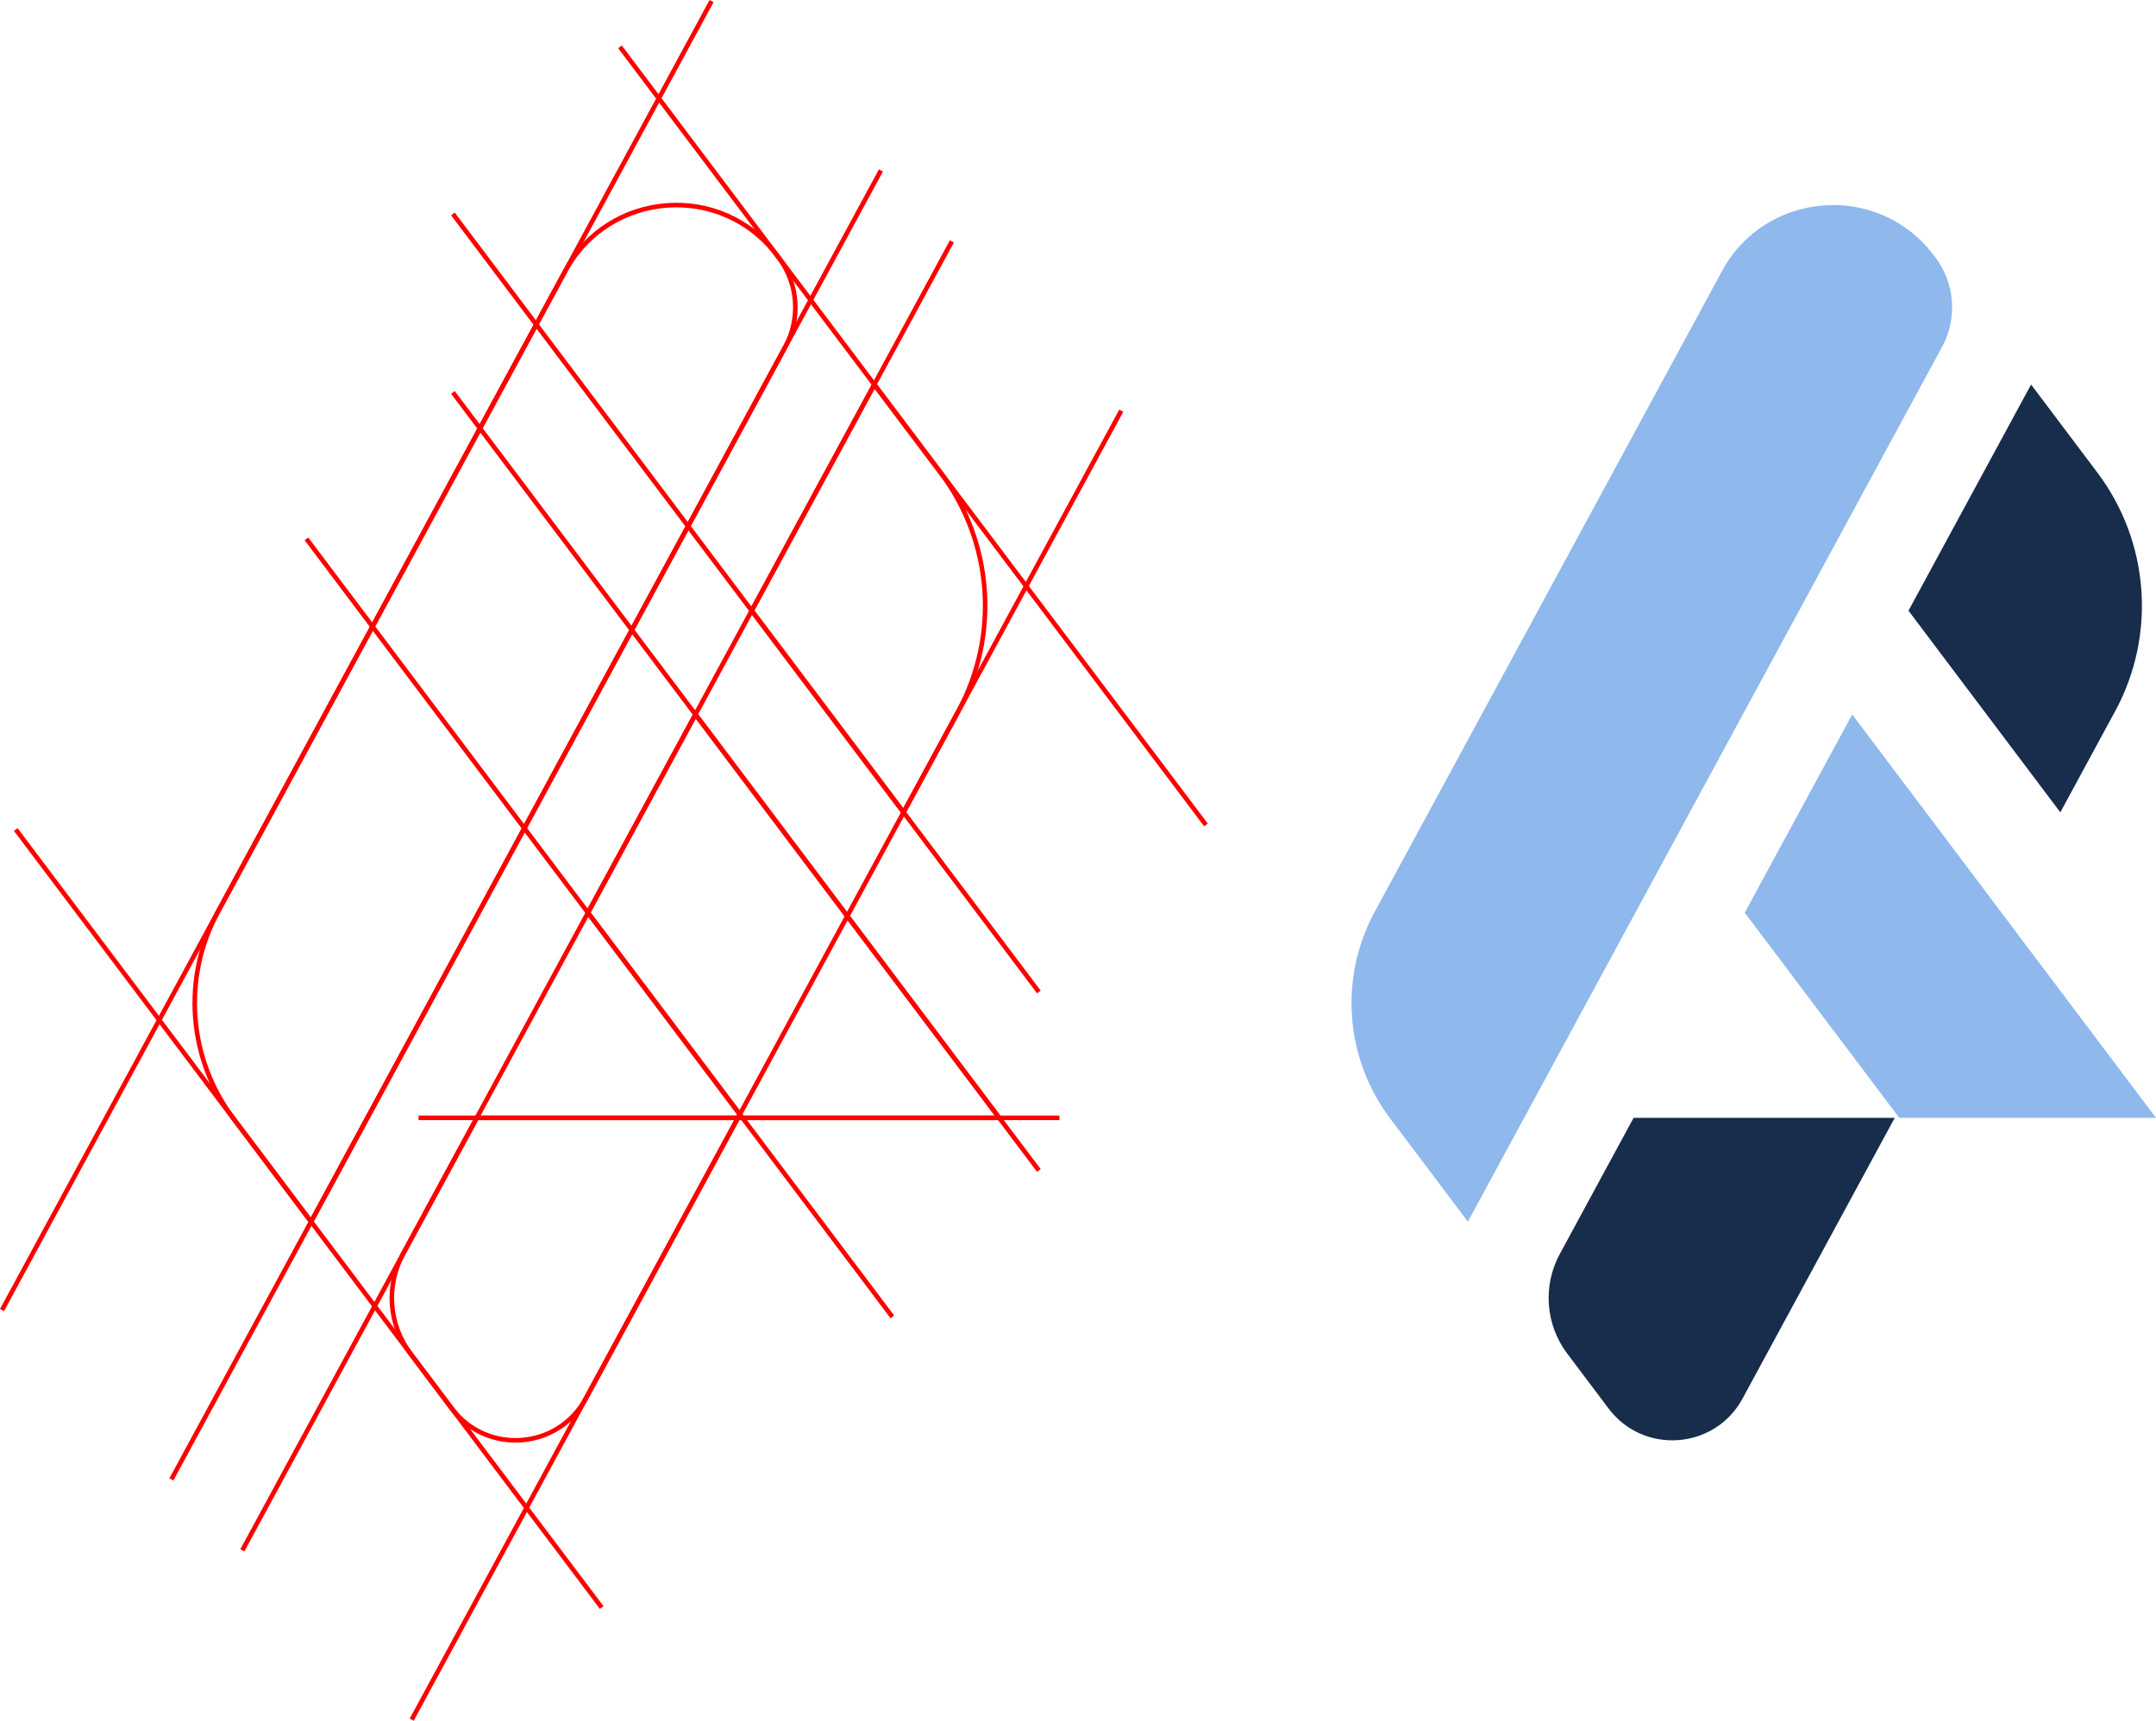
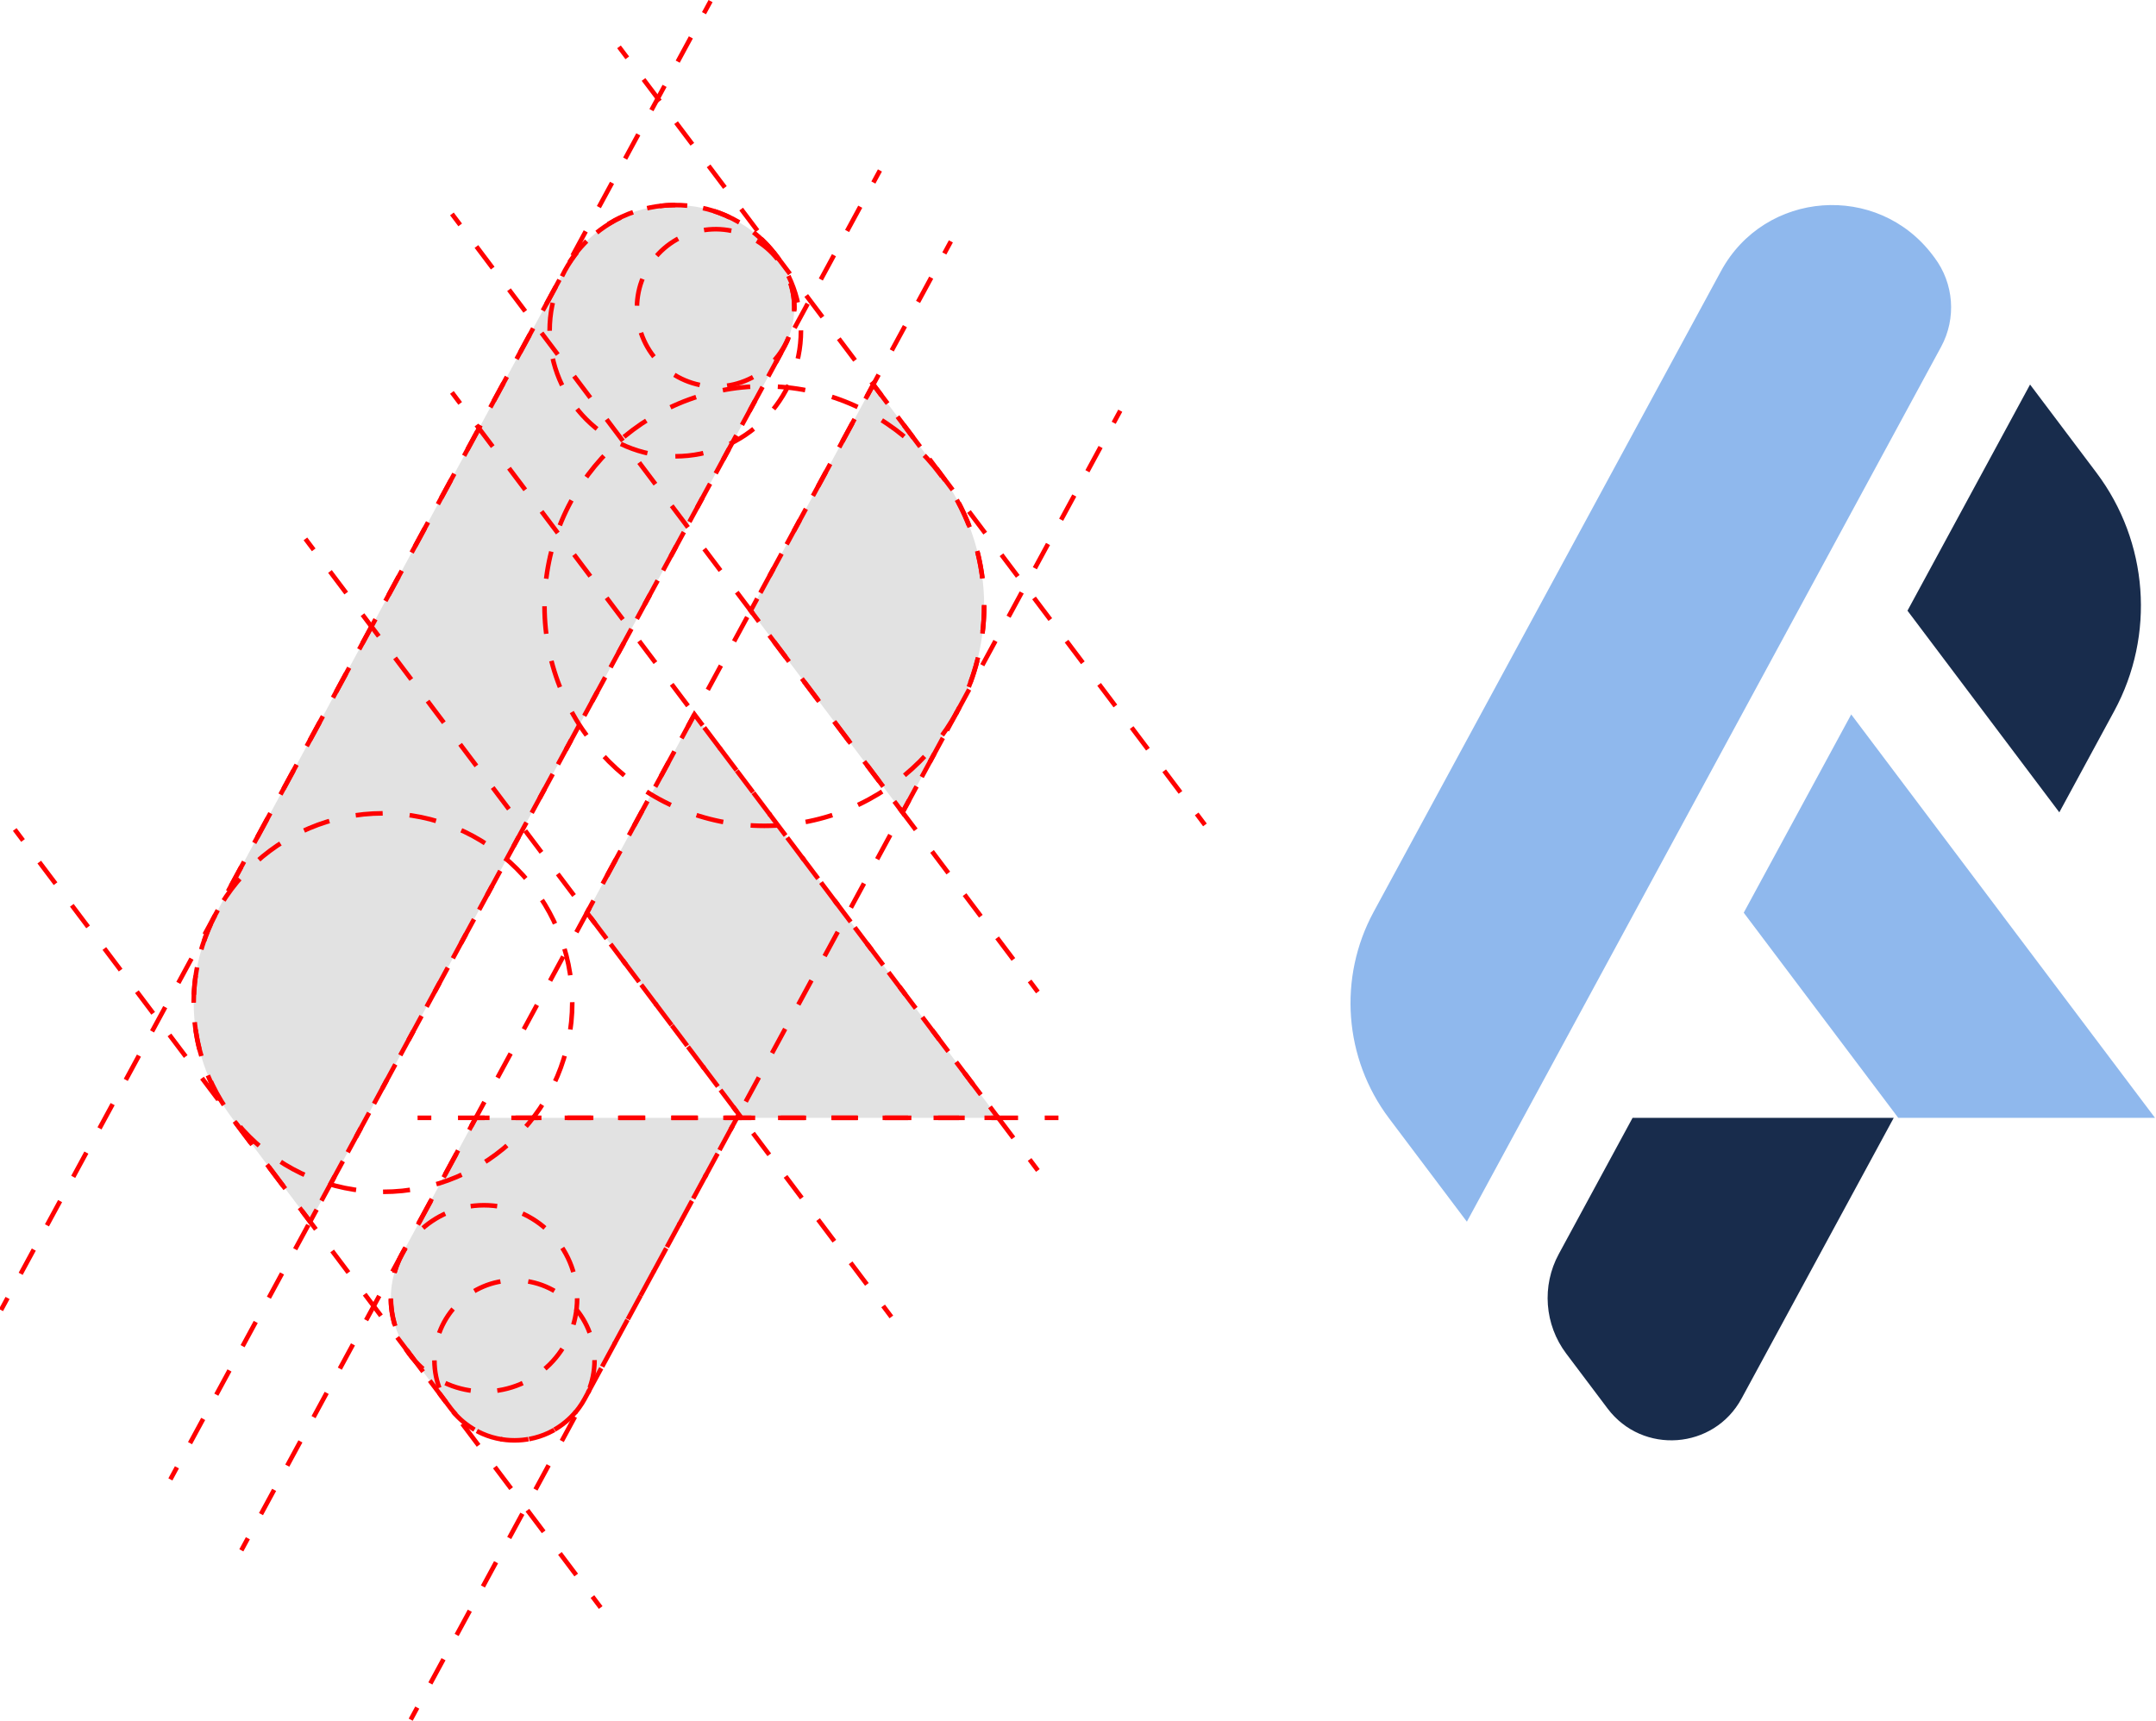
<svg xmlns="http://www.w3.org/2000/svg" version="1.1" id="Layer_1" x="0px" y="0px" viewBox="0 0 470.98 375.98" style="enable-background:new 0 0 470.98 375.98;" xml:space="preserve">
  <style type="text/css">
- 	.st0{fill:#8FB8ED;}
- 	.st1{fill:#182C4C;}
- 	.st2{fill:none;stroke:#FF0000;stroke-miterlimit:10;}
+ 	.st0{fill:#E2E2E2;}
+ 	.st1{fill:none;stroke:#FF0000;stroke-miterlimit:10;}
+ 	.st2{fill:none;stroke:#FF0000;stroke-miterlimit:10;stroke-dasharray:5.461,5.461;}
+ 	.st3{fill:none;stroke:#FF0000;stroke-miterlimit:10;stroke-dasharray:5.578,5.578;}
+ 	.st4{fill:none;stroke:#FF0000;stroke-miterlimit:10;stroke-dasharray:5.791,5.791;}
+ 	.st5{fill:none;stroke:#FF0000;stroke-miterlimit:10;stroke-dasharray:5.881,5.881;}
+ 	.st6{fill:none;stroke:#FF0000;stroke-miterlimit:10;stroke-dasharray:5.672,5.672;}
+ 	.st7{fill:none;stroke:#FF0000;stroke-miterlimit:10;stroke-dasharray:5.566,5.566;}
+ 	.st8{fill:none;stroke:#FF0000;stroke-miterlimit:10;stroke-dasharray:5.567,5.567;}
+ 	.st9{fill:none;stroke:#FF0000;stroke-miterlimit:10;stroke-dasharray:6.182,6.182;}
+ 	.st10{fill:none;stroke:#FF0000;stroke-miterlimit:10;stroke-dasharray:6.137,6.137;}
+ 	.st11{fill:none;stroke:#FF0000;stroke-miterlimit:10;stroke-dasharray:6.013,6.013;}
+ 	.st12{fill:none;stroke:#FF0000;stroke-miterlimit:10;stroke-dasharray:5.811,5.811;}
+ 	.st13{fill:none;stroke:#FF0000;stroke-miterlimit:10;stroke-dasharray:6.103,6.103;}
+ 	.st14{fill:none;stroke:#FF0000;stroke-miterlimit:10;stroke-dasharray:6.158,6.158;}
+ 	.st15{fill:none;stroke:#FF0000;stroke-miterlimit:10;stroke-dasharray:5.997,5.997;}
+ 	.st16{fill:none;stroke:#FF0000;stroke-miterlimit:10;stroke-dasharray:6.033,6.033;}
+ 	.st17{fill:none;stroke:#FF0000;stroke-miterlimit:10;stroke-dasharray:5.903,5.903;}
+ 	.st18{fill:#8FB8ED;}
+ 	.st19{fill:#182C4C;}
+ 	.st20{fill:none;stroke:#FF0000;stroke-miterlimit:10;stroke-dasharray:6.025,6.025;}
+ 	.st21{fill:none;stroke:#FF0000;stroke-miterlimit:10;stroke-dasharray:5.909,5.909;}
+ 	.st22{fill:none;stroke:#FF0000;stroke-miterlimit:10;stroke-dasharray:5.826,5.826;}
+ 	.st23{fill:none;stroke:#FF0000;stroke-miterlimit:10;stroke-dasharray:0.864;}
+ 	.st24{fill:none;stroke:#FF0000;stroke-miterlimit:10;stroke-dasharray:0.98;}
</style>
  <g>
    <g>
-       <path class="st0" d="M424.26,75.77l-103.6,191.16l-17-22.58c-9.85-13.09-11.17-30.72-3.36-45.12l75.87-139.99    c9.57-17.65,34.19-19.49,46.27-3.45l0.37,0.49C427.06,61.93,427.63,69.55,424.26,75.77z" />
-       <path class="st1" d="M462.07,155.37l-11.99,22.12l-33.17-44.06l26.78-49.41l14.5,19.26C469.56,118.39,471.08,138.74,462.07,155.37    z" />
-       <path class="st1" d="M413.91,244.24l-33.25,61.34c-6.05,11.16-21.62,12.32-29.26,2.18l-9.04-12.01    c-4.75-6.31-5.39-14.82-1.62-21.76l16.12-29.75H413.91z" />
-       <polygon class="st0" points="470.98,244.24 414.89,244.24 414.32,243.48 381.14,199.42 404.62,156.1 437.79,200.16 437.79,200.17       " />
+       <g>
+         <path class="st0" d="M209.15,155.37l-11.99,22.12l-33.17-44.06l26.78-49.41l14.5,19.26     C216.65,118.39,218.16,138.74,209.15,155.37z" />
+         <g>
+           <polyline class="st1" points="198.59,174.85 197.16,177.49 195.36,175.09     " />
+           <line class="st2" x1="192.07" y1="170.73" x2="167.44" y2="138.01" />
+           <polyline class="st1" points="165.79,135.83 163.99,133.43 165.42,130.79     " />
+           <line class="st3" x1="168.08" y1="125.89" x2="188.01" y2="89.11" />
+           <polyline class="st1" points="189.34,86.66 190.77,84.02 192.57,86.42     " />
+           <path class="st4" d="M196.06,91.04l9.21,12.24c11.37,15.11,12.89,35.46,3.88,52.09l-9.18,16.94" />
+         </g>
+       </g>
+       <g>
+         <path class="st0" d="M160.99,244.24l-33.25,61.34c-6.05,11.16-21.62,12.32-29.26,2.18l-9.04-12.01     c-4.75-6.31-5.39-14.82-1.62-21.76l16.12-29.75H160.99z" />
+         <g>
+           <polyline class="st1" points="157.99,244.24 160.99,244.24 159.56,246.88     " />
+           <path class="st5" d="M156.76,252.05l-29.01,53.54c-6.05,11.16-21.62,12.32-29.26,2.18l-9.04-12.01      c-4.75-6.31-5.39-14.82-1.62-21.76l13.29-24.53" />
+           <polyline class="st1" points="102.51,246.88 103.94,244.24 106.94,244.24     " />
+           <line class="st6" x1="112.61" y1="244.24" x2="155.15" y2="244.24" />
+         </g>
+       </g>
+       <g>
+         <polygon class="st0" points="218.06,244.24 161.97,244.24 161.4,243.48 128.22,199.42 151.7,156.1 184.87,200.16 184.87,200.17         " />
+         <g>
+           <polyline class="st1" points="216.26,241.84 218.06,244.24 215.06,244.24     " />
+           <line class="st7" x1="209.5" y1="244.24" x2="167.75" y2="244.24" />
+           <polyline class="st1" points="164.97,244.24 161.97,244.24 161.4,243.48 160.17,241.84     " />
+           <line class="st8" x1="156.82" y1="237.4" x2="131.7" y2="204.04" />
+           <polyline class="st1" points="130.03,201.82 128.22,199.42 129.65,196.78     " />
+           <line class="st9" x1="132.6" y1="191.35" x2="148.8" y2="161.45" />
+           <polyline class="st1" points="150.27,158.74 151.7,156.1 153.5,158.5     " />
+           <polyline class="st10" points="157.2,163.4 184.87,200.16 184.87,200.17 214.41,239.39     " />
+         </g>
+       </g>
+       <g>
+         <path class="st0" d="M171.34,75.77L67.74,266.93l-17-22.58c-9.85-13.09-11.17-30.72-3.36-45.12l75.87-139.99     c9.57-17.65,34.19-19.49,46.27-3.45l0.37,0.49C174.14,61.94,174.71,69.55,171.34,75.77z" />
+         <g>
+           <polyline class="st1" points="69.17,264.29 67.74,266.93 65.94,264.53     " />
+           <path class="st11" d="M62.32,259.73l-11.58-15.38c-9.85-13.09-11.17-30.72-3.36-45.12l75.87-139.99      c9.57-17.65,34.19-19.49,46.27-3.45l0.37,0.49c4.25,5.65,4.82,13.26,1.45,19.48L70.6,261.65" />
+         </g>
+       </g>
+     </g>
+     <g>
+       <circle class="st12" cx="105.73" cy="283.69" r="20.35" />
+     </g>
+     <g>
+       <circle class="st13" cx="112.39" cy="297.22" r="17.49" />
+     </g>
+     <g>
+       <circle class="st14" cx="147.52" cy="72.25" r="27.45" />
+     </g>
+     <g>
+       <ellipse transform="matrix(0.5257 -0.8507 0.8507 0.5257 16.9119 164.8976)" class="st15" cx="156.34" cy="67.28" rx="17.19" ry="17.19" />
+     </g>
+     <g>
+       <circle class="st16" cx="166.97" cy="132.42" r="48.02" />
+     </g>
+     <g>
+       <circle class="st17" cx="83.66" cy="219.06" r="41.35" />
+     </g>
+     <g>
+       <path class="st18" d="M424.04,75.77l-103.6,191.16l-17-22.58c-9.85-13.09-11.17-30.72-3.36-45.12l75.87-139.99    c9.57-17.65,34.19-19.49,46.27-3.45l0.37,0.49C426.84,61.94,427.41,69.55,424.04,75.77z" />
+       <path class="st19" d="M461.85,155.37l-11.99,22.12l-33.17-44.06l26.78-49.41l14.5,19.26    C469.34,118.39,470.86,138.74,461.85,155.37z" />
+       <path class="st19" d="M413.69,244.24l-33.25,61.34c-6.05,11.16-21.62,12.32-29.26,2.18l-9.04-12.01    c-4.75-6.31-5.39-14.82-1.62-21.76l16.12-29.75H413.69z" />
+       <polygon class="st18" points="470.76,244.24 414.67,244.24 414.1,243.48 380.92,199.42 404.4,156.1 437.57,200.16 437.57,200.17       " />
    </g>
    <g>
      <g>
-         <line class="st2" x1="155.44" y1="0.24" x2="0.44" y2="286.24" />
-         <line class="st2" x1="192.44" y1="37.24" x2="37.44" y2="323.24" />
-         <line class="st2" x1="207.94" y1="52.74" x2="52.94" y2="338.74" />
-         <line class="st2" x1="244.94" y1="89.74" x2="89.94" y2="375.74" />
-         <line class="st2" x1="135.44" y1="10.24" x2="263.44" y2="180.24" />
-         <line class="st2" x1="98.94" y1="46.74" x2="226.94" y2="216.74" />
-         <line class="st2" x1="98.94" y1="85.74" x2="226.94" y2="255.74" />
-         <line class="st2" x1="66.94" y1="117.74" x2="194.94" y2="287.74" />
-         <line class="st2" x1="3.44" y1="181.24" x2="131.44" y2="351.24" />
-         <line class="st2" x1="91.44" y1="244.24" x2="231.44" y2="244.24" />
+         <g>
+           <line class="st1" x1="155.22" y1="0.24" x2="153.79" y2="2.88" />
+           <line class="st20" x1="150.92" y1="8.17" x2="3.09" y2="280.95" />
+           <line class="st1" x1="1.65" y1="283.6" x2="0.22" y2="286.24" />
+         </g>
      </g>
-       <path class="st2" d="M171.56,75.77L67.96,266.93l-17-22.58c-9.85-13.09-11.17-30.72-3.36-45.12l75.87-139.99    c9.57-17.65,34.19-19.49,46.27-3.45l0.37,0.49C174.36,61.93,174.93,69.55,171.56,75.77z" />
-       <line class="st2" x1="161.62" y1="243.48" x2="161.21" y2="244.24" />
-       <path class="st2" d="M209.37,155.37l-11.99,22.12l-33.17-44.06l26.78-49.41l14.5,19.26C216.86,118.39,218.38,138.74,209.37,155.37    z" />
-       <path class="st2" d="M161.21,244.24l-33.25,61.34c-6.05,11.16-21.62,12.32-29.26,2.18l-9.04-12.01    c-4.75-6.31-5.39-14.82-1.62-21.76l16.12-29.75H161.21z" />
-       <polygon class="st2" points="218.28,244.24 162.19,244.24 161.62,243.48 128.44,199.42 151.92,156.1 185.09,200.16 185.09,200.17       " />
-       <line class="st2" x1="162.19" y1="244.24" x2="161.21" y2="244.24" />
+       <g>
+         <g>
+           <line class="st1" x1="192.22" y1="37.24" x2="190.79" y2="39.88" />
+           <line class="st20" x1="187.92" y1="45.17" x2="40.09" y2="317.95" />
+           <line class="st1" x1="38.65" y1="320.6" x2="37.22" y2="323.24" />
+         </g>
+       </g>
+       <g>
+         <g>
+           <line class="st1" x1="207.72" y1="52.74" x2="206.29" y2="55.38" />
+           <line class="st20" x1="203.42" y1="60.67" x2="55.59" y2="333.45" />
+           <line class="st1" x1="54.15" y1="336.1" x2="52.72" y2="338.74" />
+         </g>
+       </g>
+       <g>
+         <g>
+           <line class="st1" x1="244.72" y1="89.74" x2="243.29" y2="92.38" />
+           <line class="st20" x1="240.42" y1="97.67" x2="92.59" y2="370.45" />
+           <line class="st1" x1="91.15" y1="373.1" x2="89.72" y2="375.74" />
+         </g>
+       </g>
+       <g>
+         <g>
+           <line class="st1" x1="135.22" y1="10.24" x2="137.03" y2="12.64" />
+           <line class="st21" x1="140.58" y1="17.36" x2="259.64" y2="175.48" />
+           <line class="st1" x1="261.42" y1="177.84" x2="263.22" y2="180.24" />
+         </g>
+       </g>
+       <g>
+         <g>
+           <line class="st1" x1="98.72" y1="46.74" x2="100.53" y2="49.14" />
+           <line class="st21" x1="104.08" y1="53.86" x2="223.14" y2="211.98" />
+           <line class="st1" x1="224.92" y1="214.34" x2="226.72" y2="216.74" />
+         </g>
+       </g>
+       <g>
+         <g>
+           <line class="st1" x1="98.72" y1="85.74" x2="100.53" y2="88.14" />
+           <line class="st21" x1="104.08" y1="92.86" x2="223.14" y2="250.98" />
+           <line class="st1" x1="224.92" y1="253.34" x2="226.72" y2="255.74" />
+         </g>
+       </g>
+       <g>
+         <g>
+           <line class="st1" x1="66.72" y1="117.74" x2="68.53" y2="120.14" />
+           <line class="st21" x1="72.08" y1="124.86" x2="191.14" y2="282.98" />
+           <line class="st1" x1="192.92" y1="285.34" x2="194.72" y2="287.74" />
+         </g>
+       </g>
+       <g>
+         <g>
+           <line class="st1" x1="3.22" y1="181.24" x2="5.03" y2="183.64" />
+           <line class="st21" x1="8.58" y1="188.36" x2="127.64" y2="346.48" />
+           <line class="st1" x1="129.42" y1="348.84" x2="131.22" y2="351.24" />
+         </g>
+       </g>
+       <g>
+         <g>
+           <line class="st1" x1="91.22" y1="244.24" x2="94.22" y2="244.24" />
+           <line class="st22" x1="100.05" y1="244.24" x2="225.31" y2="244.24" />
+           <line class="st1" x1="228.22" y1="244.24" x2="231.22" y2="244.24" />
+         </g>
+       </g>
+     </g>
+     <g>
+       <line class="st23" x1="161.4" y1="243.48" x2="160.99" y2="244.24" />
+     </g>
+     <g>
+       <line class="st24" x1="161.97" y1="244.24" x2="160.99" y2="244.24" />
    </g>
  </g>
-   <g>
- </g>
-   <g>
- </g>
-   <g>
- </g>
-   <g>
- </g>
-   <g>
- </g>
-   <g>
- </g>
-   <g>
- </g>
-   <g>
- </g>
-   <g>
- </g>
-   <g>
- </g>
-   <g>
- </g>
-   <g>
- </g>
-   <g>
- </g>
-   <g>
- </g>
-   <g>
- </g>
</svg>
